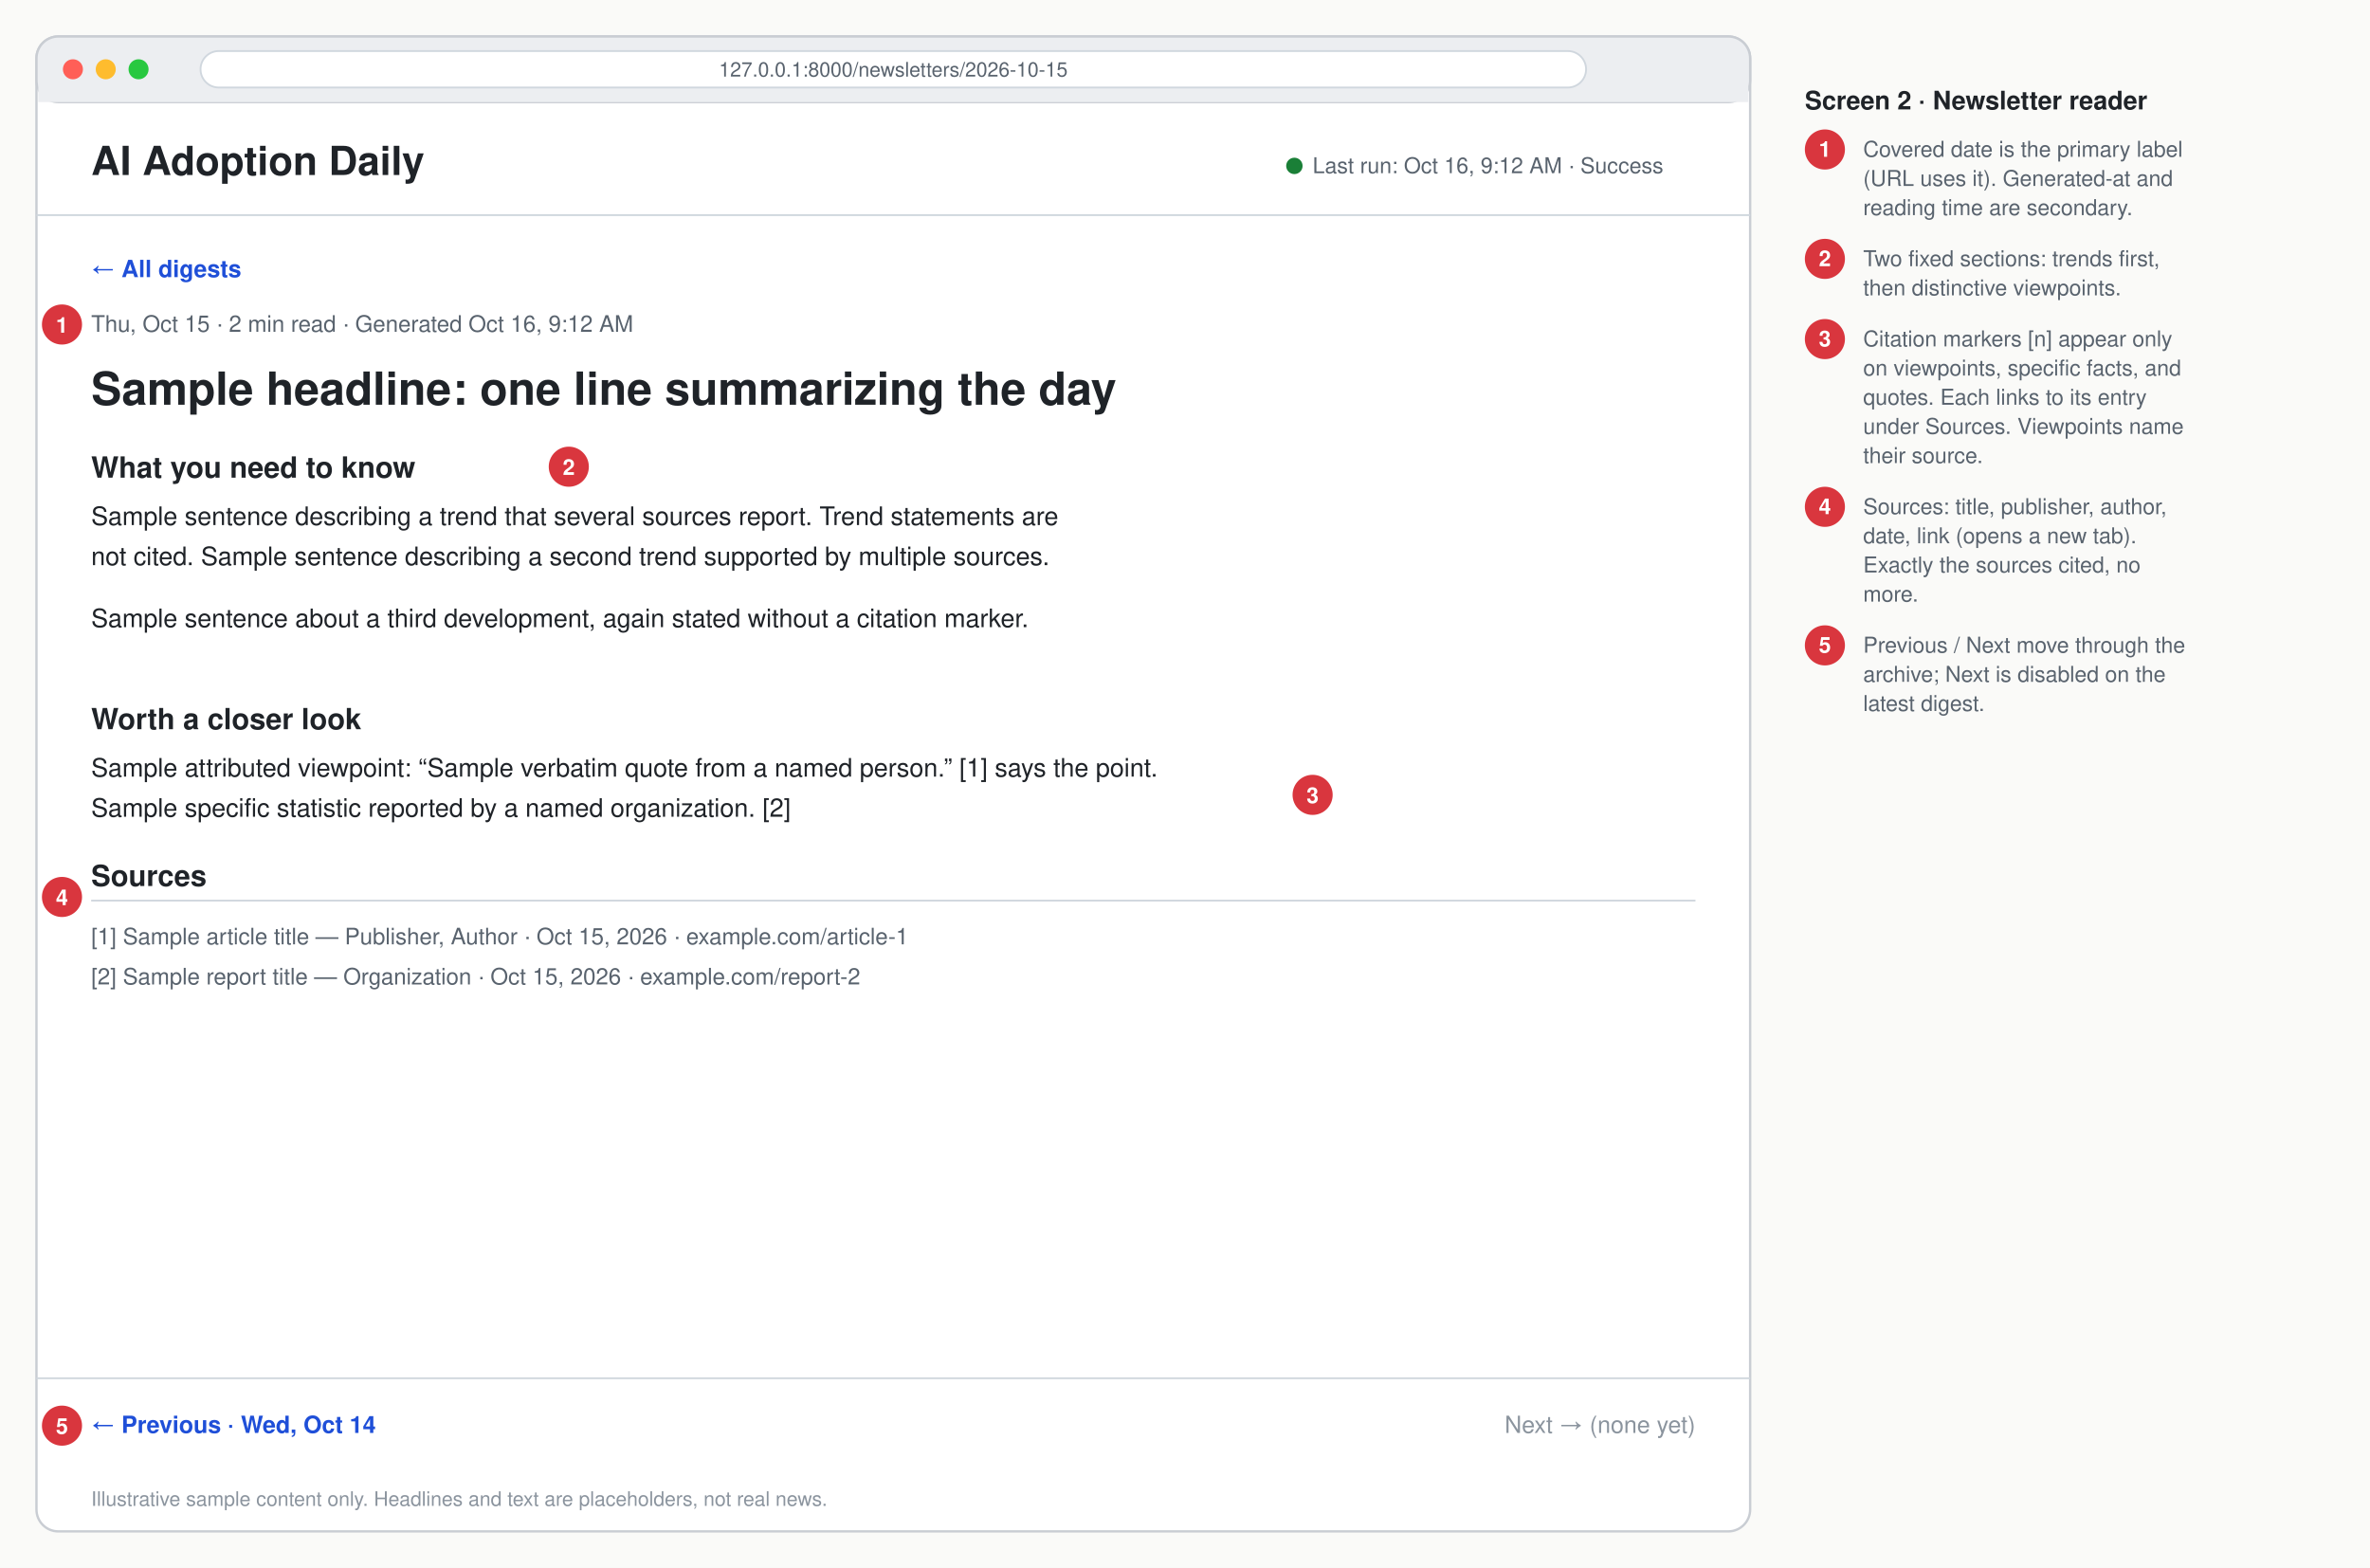
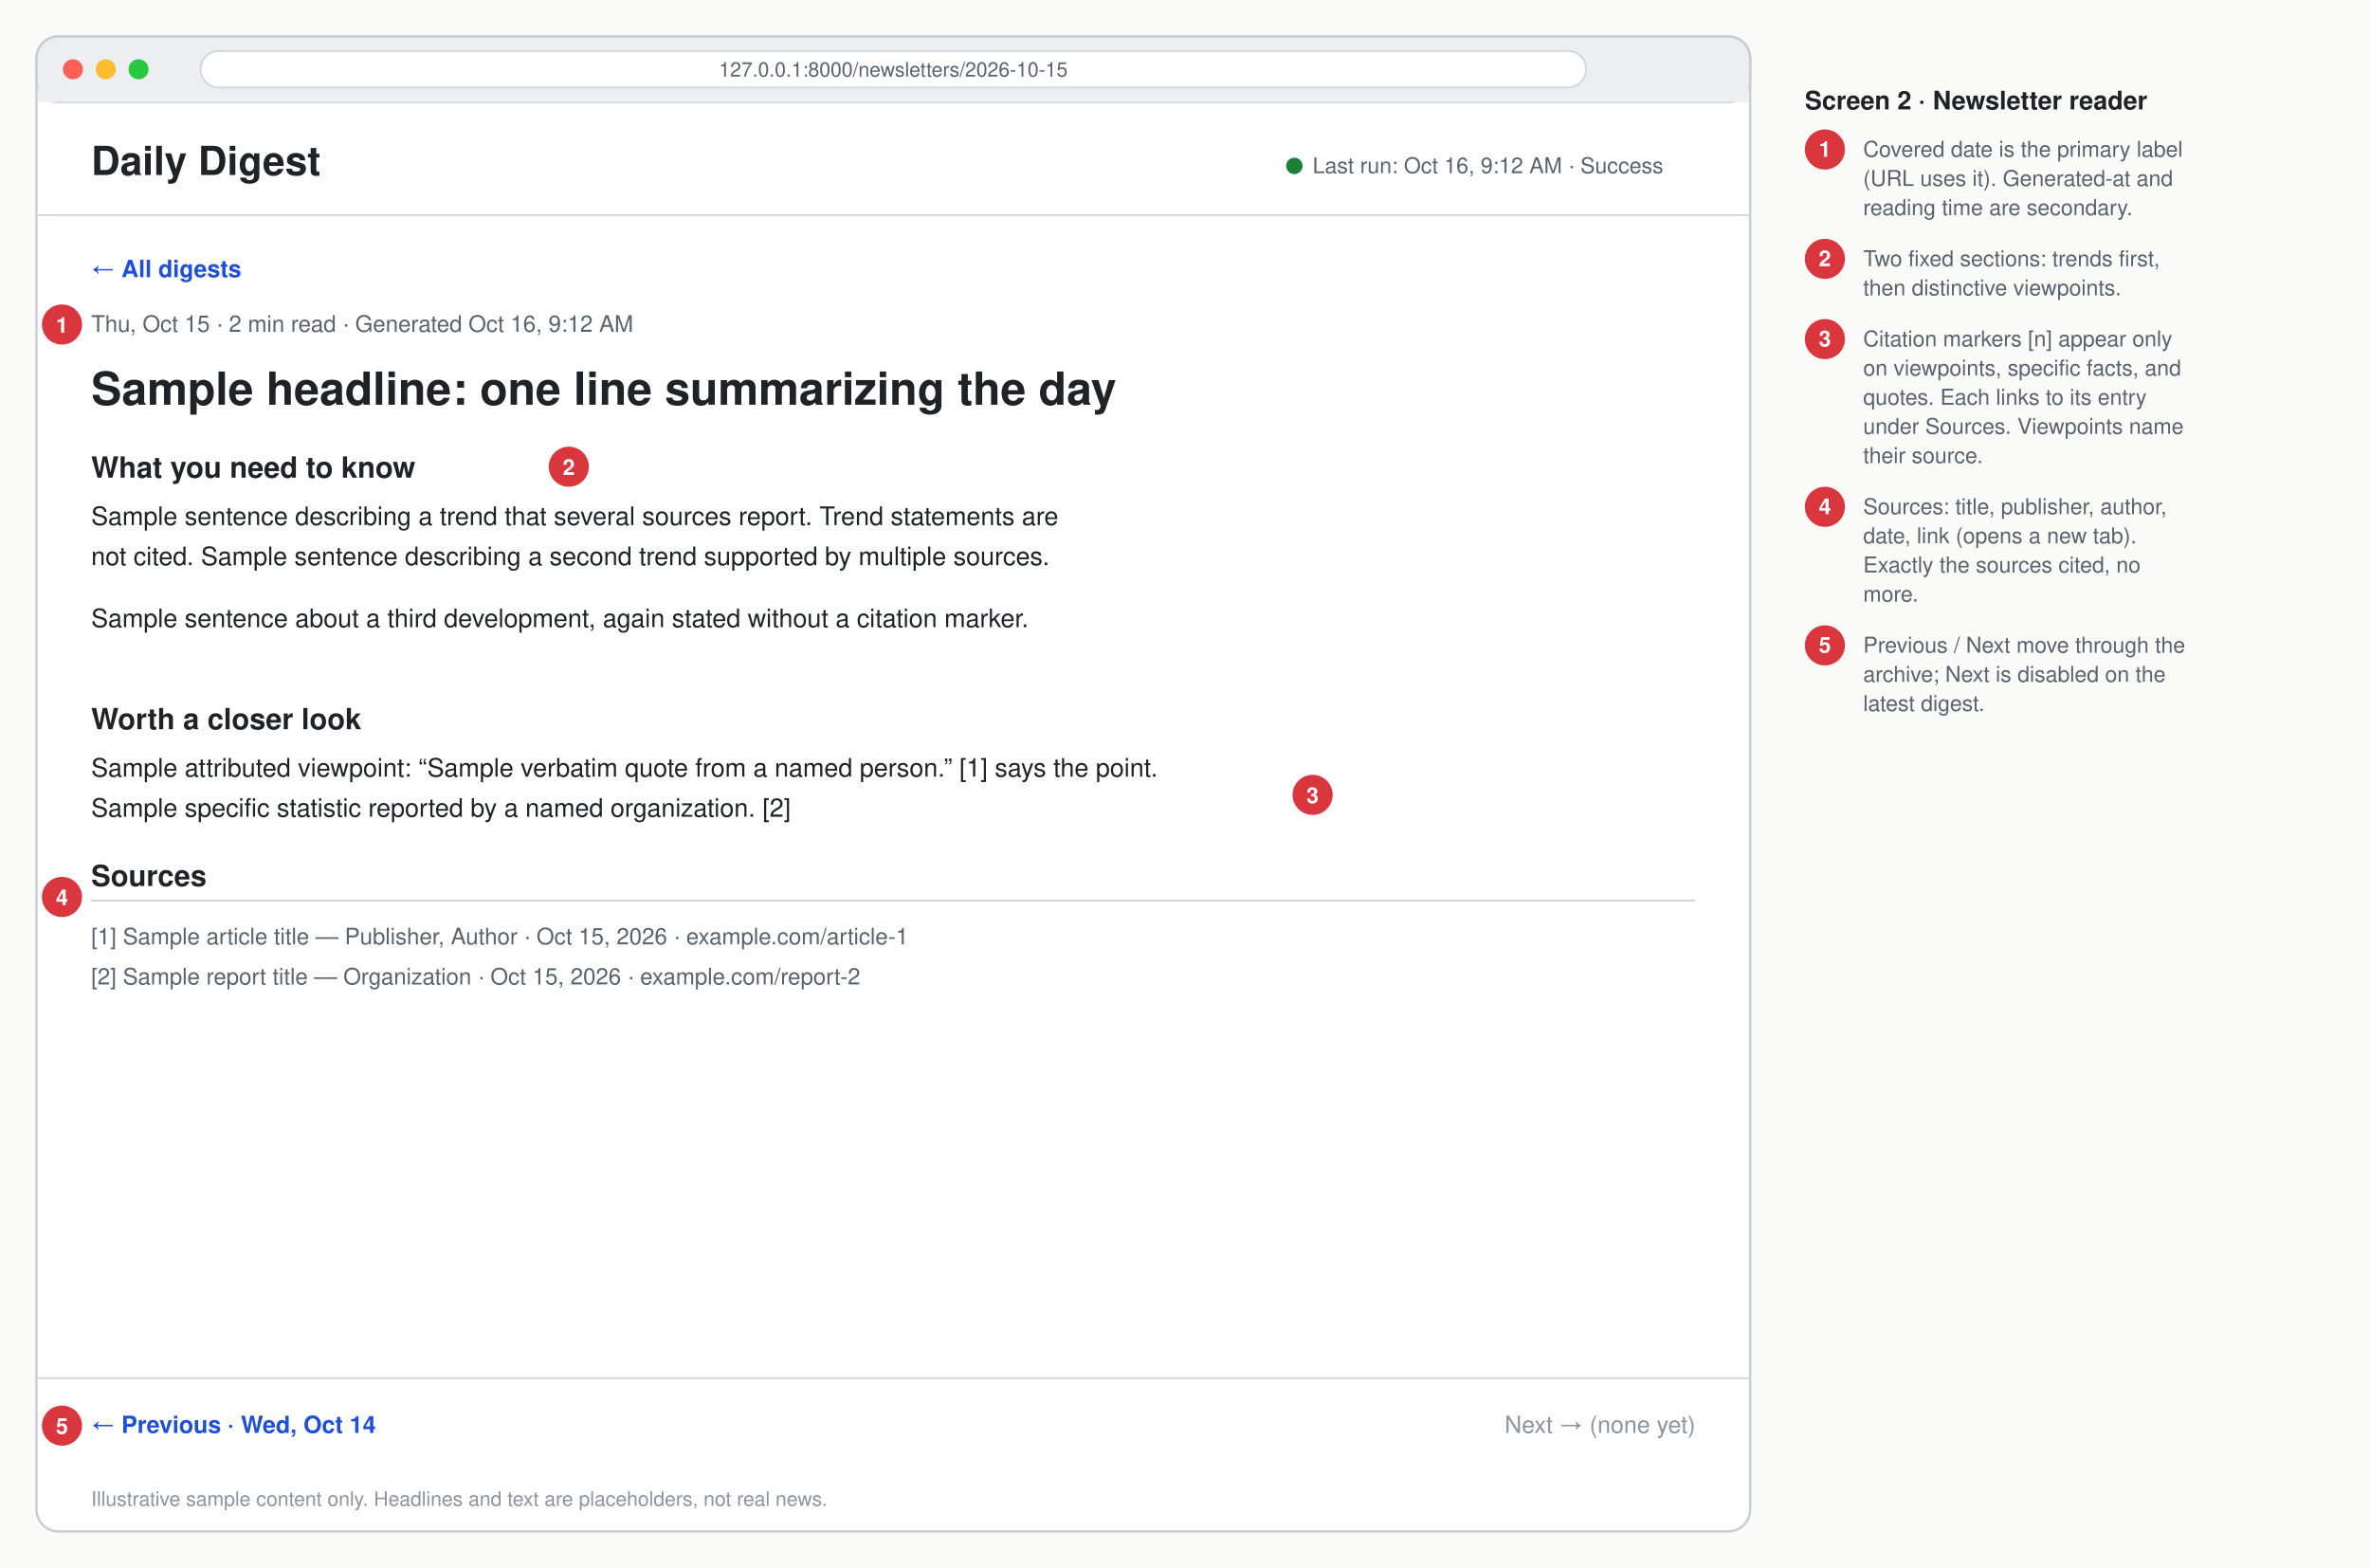
<svg xmlns="http://www.w3.org/2000/svg" viewBox="0 0 1300 860" width="1300" height="860" font-family="-apple-system, BlinkMacSystemFont, &quot;Segoe UI&quot;, Helvetica, Arial, sans-serif" role="img" aria-label="Mockup 4: newsletter reader">
  <defs>
    <marker id="a" viewBox="0 0 10 10" refX="9" refY="5" markerWidth="7" markerHeight="7" orient="auto-start-reverse">
      <path d="M0,0 L10,5 L0,10 z" fill="#444" />
    </marker>
    <marker id="as" viewBox="0 0 10 10" refX="1" refY="5" markerWidth="7" markerHeight="7" orient="auto-start-reverse">
      <path d="M10,0 L0,5 L10,10 z" fill="#444" />
    </marker>
    <marker id="g" viewBox="0 0 10 10" refX="9" refY="5" markerWidth="7" markerHeight="7" orient="auto-start-reverse">
      <path d="M0,0 L10,5 L0,10 z" fill="#888" />
    </marker>
    <marker id="gs" viewBox="0 0 10 10" refX="1" refY="5" markerWidth="7" markerHeight="7" orient="auto-start-reverse">
      <path d="M10,0 L0,5 L10,10 z" fill="#888" />
    </marker>
    <marker id="r" viewBox="0 0 10 10" refX="9" refY="5" markerWidth="7" markerHeight="7" orient="auto-start-reverse">
      <path d="M0,0 L10,5 L0,10 z" fill="#D14343" />
    </marker>
    <marker id="rs" viewBox="0 0 10 10" refX="1" refY="5" markerWidth="7" markerHeight="7" orient="auto-start-reverse">
      <path d="M10,0 L0,5 L10,10 z" fill="#D14343" />
    </marker>
  </defs>
  <rect width="1300" height="860" fill="#FAFAF8" />
  <rect x="20" y="20" width="940" height="820" rx="12" fill="#fff" stroke="#C9CDD3" stroke-width="1.3" />
  <rect x="20" y="20" width="940" height="36" rx="12" fill="#ECEEF1" stroke="#C9CDD3" stroke-width="1.3" />
  <rect x="21" y="44" width="938" height="12" rx="0" fill="#ECEEF1" stroke="none" stroke-width="1" />
  <circle cx="40" cy="38" r="5.5" fill="#FF5F57" stroke="none" stroke-width="1" />
  <circle cx="58" cy="38" r="5.5" fill="#FEBC2E" stroke="none" stroke-width="1" />
  <circle cx="76" cy="38" r="5.5" fill="#28C840" stroke="none" stroke-width="1" />
  <rect x="110" y="28" width="760" height="20" rx="10" fill="#fff" stroke="#D0D7DE" stroke-width="1" />
  <text x="490.0" y="42" font-size="11" font-weight="400" fill="#59636E" text-anchor="middle">127.0.0.1:8000/newsletters/2026-10-15</text>
-   <text x="50" y="96" font-size="22" font-weight="700" fill="#1F2328" text-anchor="start">AI Adoption Daily</text>
+   <text x="50" y="96" font-size="22" font-weight="700" fill="#1F2328" text-anchor="start">Daily Digest</text>
  <circle cx="710" cy="91" r="4.5" fill="#1A7F37" stroke="none" stroke-width="1" />
  <text x="720" y="95" font-size="12" font-weight="400" fill="#59636E" text-anchor="start">Last run: Oct 16, 9:12 AM · Success</text>
  <line x1="20" y1="118" x2="960" y2="118" stroke="#D0D7DE" stroke-width="1" />
  <text x="50" y="152" font-size="13" font-weight="600" fill="#1F4FD8" text-anchor="start">← All digests</text>
  <text x="50" y="182" font-size="12.5" font-weight="400" fill="#59636E" text-anchor="start">Thu, Oct 15  ·  2 min read  ·  Generated Oct 16, 9:12 AM</text>
  <text x="50" y="222" font-size="25" font-weight="700" fill="#1F2328" text-anchor="start">Sample headline: one line summarizing the day</text>
  <text x="50" y="262" font-size="16" font-weight="700" fill="#1F2328" text-anchor="start">What you need to know</text>
  <text x="50" y="288" font-size="14" font-weight="400" fill="#1F2328" text-anchor="start">Sample sentence describing a trend that several sources report. Trend statements are</text>
  <text x="50" y="310" font-size="14" font-weight="400" fill="#1F2328" text-anchor="start">not cited. Sample sentence describing a second trend supported by multiple sources.</text>
  <text x="50" y="344" font-size="14" font-weight="400" fill="#1F2328" text-anchor="start">Sample sentence about a third development, again stated without a citation marker.</text>
  <text x="50" y="400" font-size="16" font-weight="700" fill="#1F2328" text-anchor="start">Worth a closer look</text>
  <text x="50" y="426" font-size="14" font-weight="400" fill="#1F2328" text-anchor="start">Sample attributed viewpoint: “Sample verbatim quote from a named person.” [1] says the point.</text>
  <text x="50" y="448" font-size="14" font-weight="400" fill="#1F2328" text-anchor="start">Sample specific statistic reported by a named organization. [2]</text>
  <text x="50" y="486" font-size="16" font-weight="700" fill="#1F2328" text-anchor="start">Sources</text>
  <line x1="50" y1="494" x2="930" y2="494" stroke="#D0D7DE" stroke-width="1" />
  <text x="50" y="518" font-size="12.5" font-weight="400" fill="#59636E" text-anchor="start">[1]  Sample article title — Publisher, Author · Oct 15, 2026 · example.com/article-1</text>
  <text x="50" y="540" font-size="12.5" font-weight="400" fill="#59636E" text-anchor="start">[2]  Sample report title — Organization · Oct 15, 2026 · example.com/report-2</text>
  <line x1="20" y1="756" x2="960" y2="756" stroke="#D0D7DE" stroke-width="1" />
  <text x="50" y="786" font-size="13" font-weight="600" fill="#1F4FD8" text-anchor="start">← Previous · Wed, Oct 14</text>
  <text x="930" y="786" font-size="13" font-weight="400" fill="#8B949E" text-anchor="end">Next → (none yet)</text>
  <text x="50" y="826" font-size="11" font-weight="400" fill="#8B949E" text-anchor="start">Illustrative sample content only. Headlines and text are placeholders, not real news.</text>
  <circle cx="34" cy="178" r="11" fill="#D9363E" stroke="none" stroke-width="1" />
  <text x="34" y="182.5" font-size="12" font-weight="700" fill="#fff" text-anchor="middle">1</text>
  <circle cx="312" cy="256" r="11" fill="#D9363E" stroke="none" stroke-width="1" />
  <text x="312" y="260.5" font-size="12" font-weight="700" fill="#fff" text-anchor="middle">2</text>
  <circle cx="720" cy="436" r="11" fill="#D9363E" stroke="none" stroke-width="1" />
  <text x="720" y="440.5" font-size="12" font-weight="700" fill="#fff" text-anchor="middle">3</text>
  <circle cx="34" cy="492" r="11" fill="#D9363E" stroke="none" stroke-width="1" />
  <text x="34" y="496.5" font-size="12" font-weight="700" fill="#fff" text-anchor="middle">4</text>
  <circle cx="34" cy="782" r="11" fill="#D9363E" stroke="none" stroke-width="1" />
  <text x="34" y="786.5" font-size="12" font-weight="700" fill="#fff" text-anchor="middle">5</text>
  <text x="990" y="60" font-size="14" font-weight="700" fill="#1F2328" text-anchor="start">Screen 2 · Newsletter reader</text>
  <circle cx="1001" cy="82" r="11" fill="#D9363E" stroke="none" stroke-width="1" />
  <text x="1001" y="86" font-size="12" font-weight="700" fill="#fff" text-anchor="middle">1</text>
  <text x="1022" y="86" font-size="12" font-weight="400" fill="#59636E" text-anchor="start">Covered date is the primary label</text>
  <text x="1022" y="102" font-size="12" font-weight="400" fill="#59636E" text-anchor="start">(URL uses it). Generated-at and</text>
  <text x="1022" y="118" font-size="12" font-weight="400" fill="#59636E" text-anchor="start">reading time are secondary.</text>
  <circle cx="1001" cy="142" r="11" fill="#D9363E" stroke="none" stroke-width="1" />
  <text x="1001" y="146" font-size="12" font-weight="700" fill="#fff" text-anchor="middle">2</text>
  <text x="1022" y="146" font-size="12" font-weight="400" fill="#59636E" text-anchor="start">Two fixed sections: trends first,</text>
  <text x="1022" y="162" font-size="12" font-weight="400" fill="#59636E" text-anchor="start">then distinctive viewpoints.</text>
  <circle cx="1001" cy="186" r="11" fill="#D9363E" stroke="none" stroke-width="1" />
  <text x="1001" y="190" font-size="12" font-weight="700" fill="#fff" text-anchor="middle">3</text>
  <text x="1022" y="190" font-size="12" font-weight="400" fill="#59636E" text-anchor="start">Citation markers [n] appear only</text>
  <text x="1022" y="206" font-size="12" font-weight="400" fill="#59636E" text-anchor="start">on viewpoints, specific facts, and</text>
  <text x="1022" y="222" font-size="12" font-weight="400" fill="#59636E" text-anchor="start">quotes. Each links to its entry</text>
  <text x="1022" y="238" font-size="12" font-weight="400" fill="#59636E" text-anchor="start">under Sources. Viewpoints name</text>
  <text x="1022" y="254" font-size="12" font-weight="400" fill="#59636E" text-anchor="start">their source.</text>
  <circle cx="1001" cy="278" r="11" fill="#D9363E" stroke="none" stroke-width="1" />
  <text x="1001" y="282" font-size="12" font-weight="700" fill="#fff" text-anchor="middle">4</text>
  <text x="1022" y="282" font-size="12" font-weight="400" fill="#59636E" text-anchor="start">Sources: title, publisher, author,</text>
  <text x="1022" y="298" font-size="12" font-weight="400" fill="#59636E" text-anchor="start">date, link (opens a new tab).</text>
  <text x="1022" y="314" font-size="12" font-weight="400" fill="#59636E" text-anchor="start">Exactly the sources cited, no</text>
  <text x="1022" y="330" font-size="12" font-weight="400" fill="#59636E" text-anchor="start">more.</text>
  <circle cx="1001" cy="354" r="11" fill="#D9363E" stroke="none" stroke-width="1" />
  <text x="1001" y="358" font-size="12" font-weight="700" fill="#fff" text-anchor="middle">5</text>
  <text x="1022" y="358" font-size="12" font-weight="400" fill="#59636E" text-anchor="start">Previous / Next move through the</text>
  <text x="1022" y="374" font-size="12" font-weight="400" fill="#59636E" text-anchor="start">archive; Next is disabled on the</text>
  <text x="1022" y="390" font-size="12" font-weight="400" fill="#59636E" text-anchor="start">latest digest.</text>
</svg>
